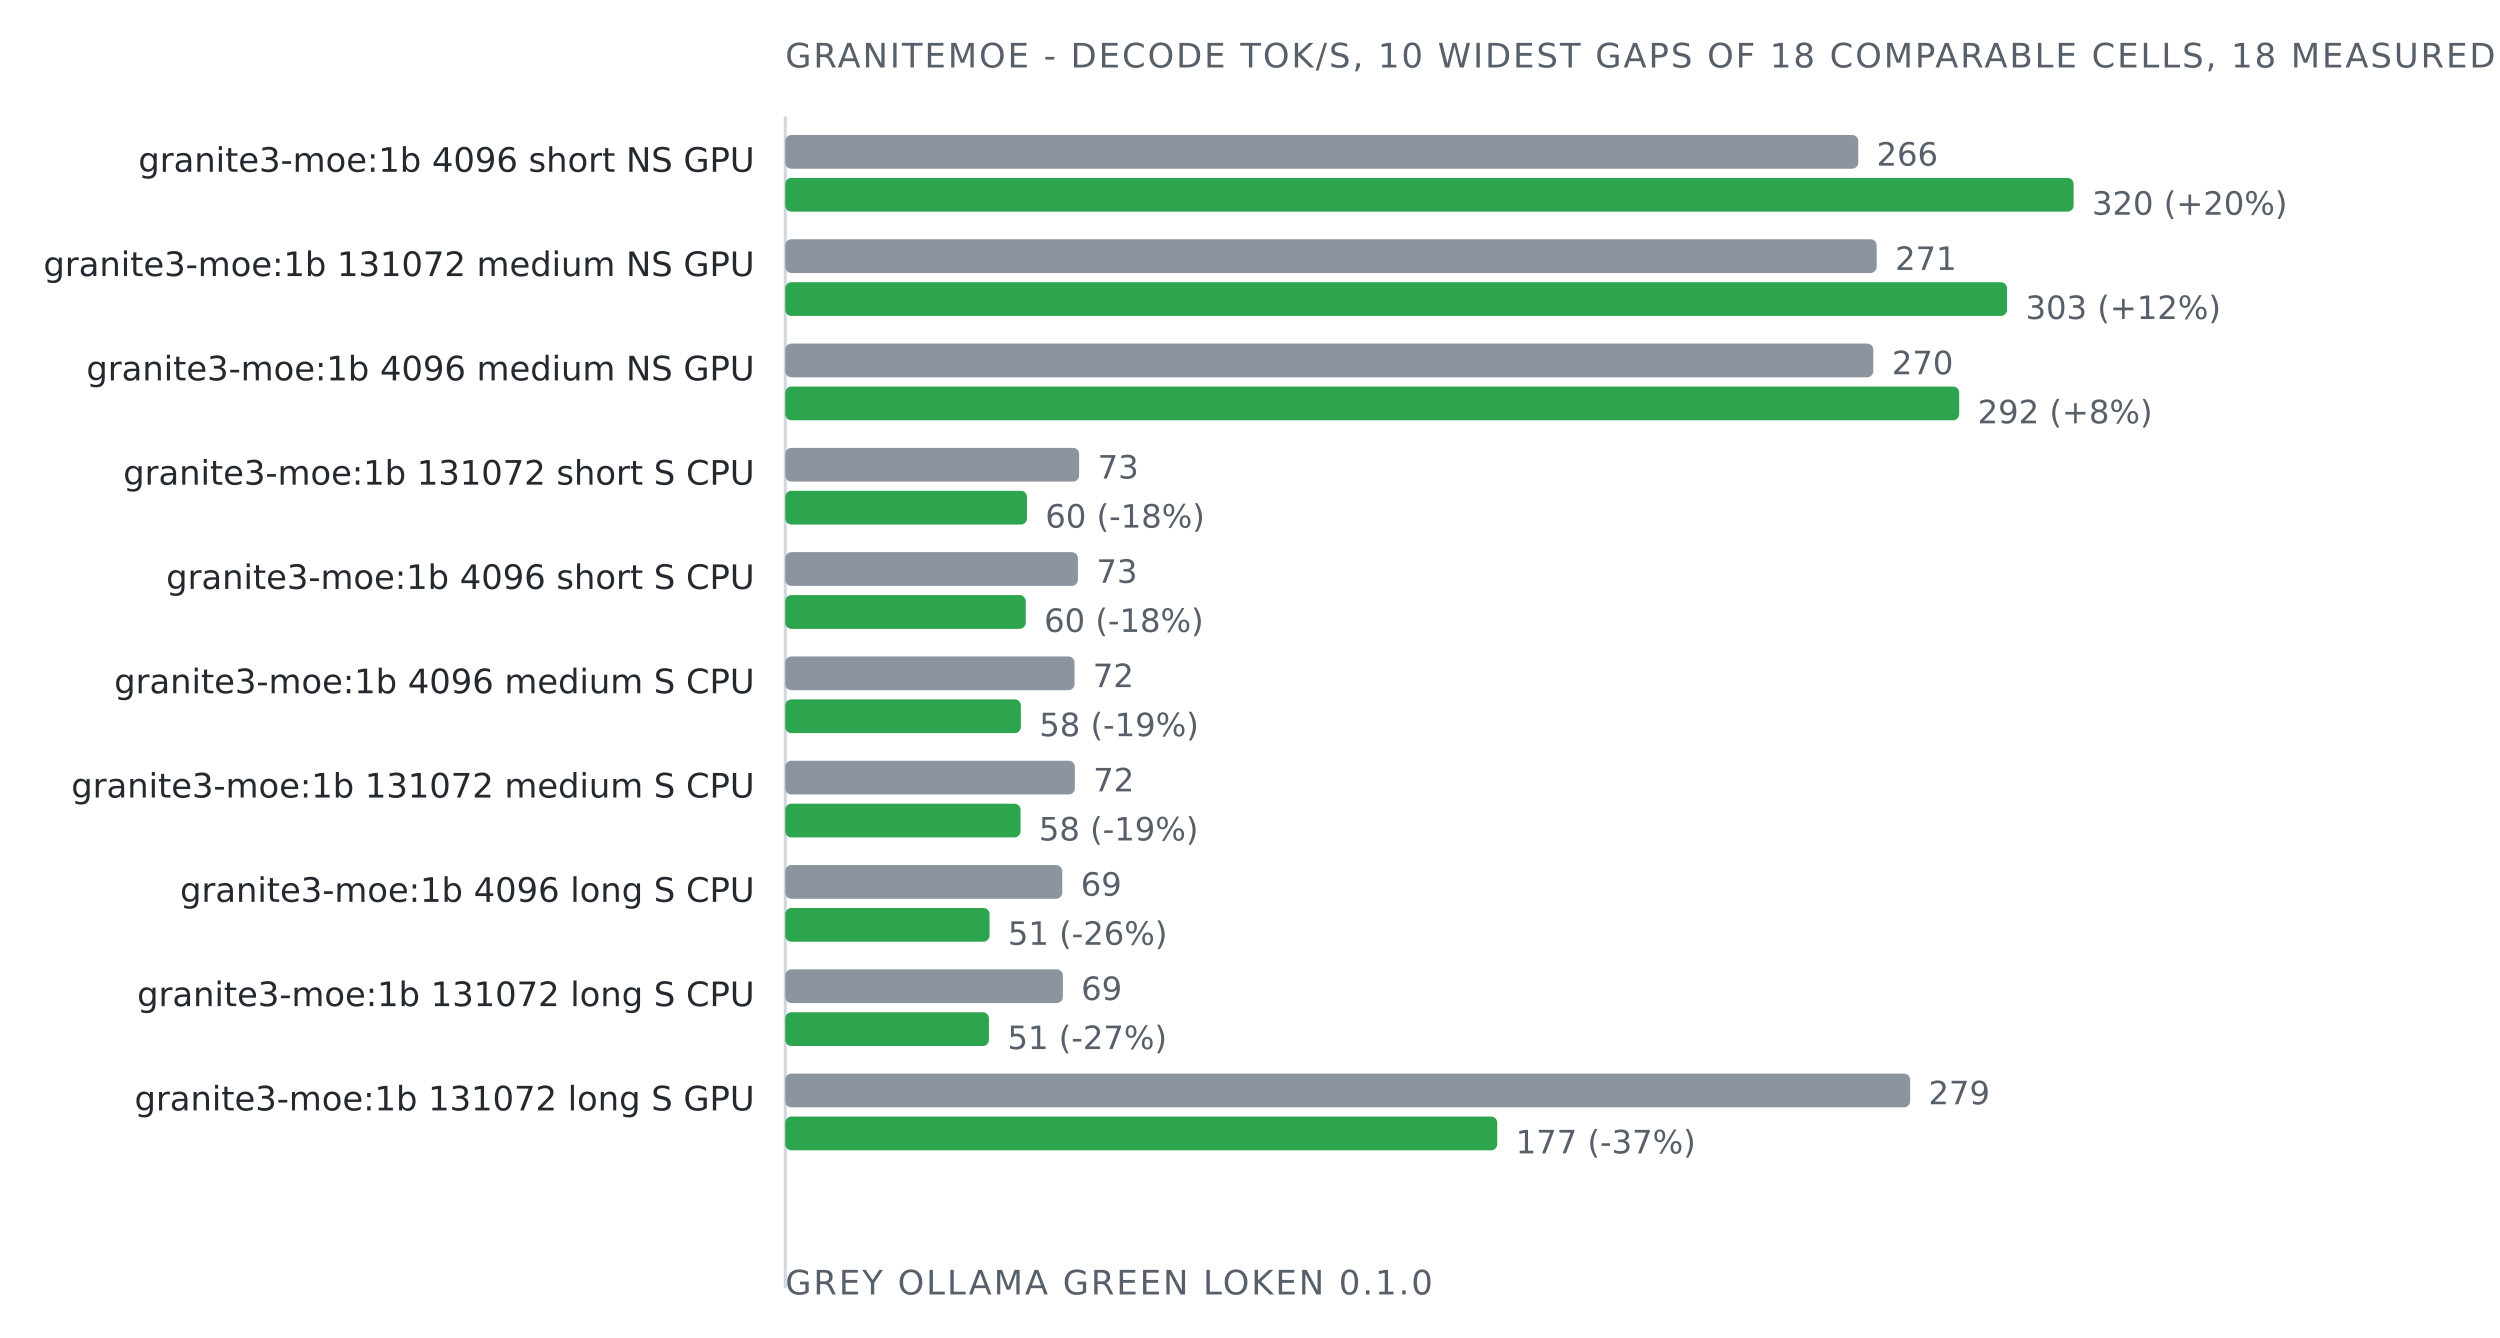
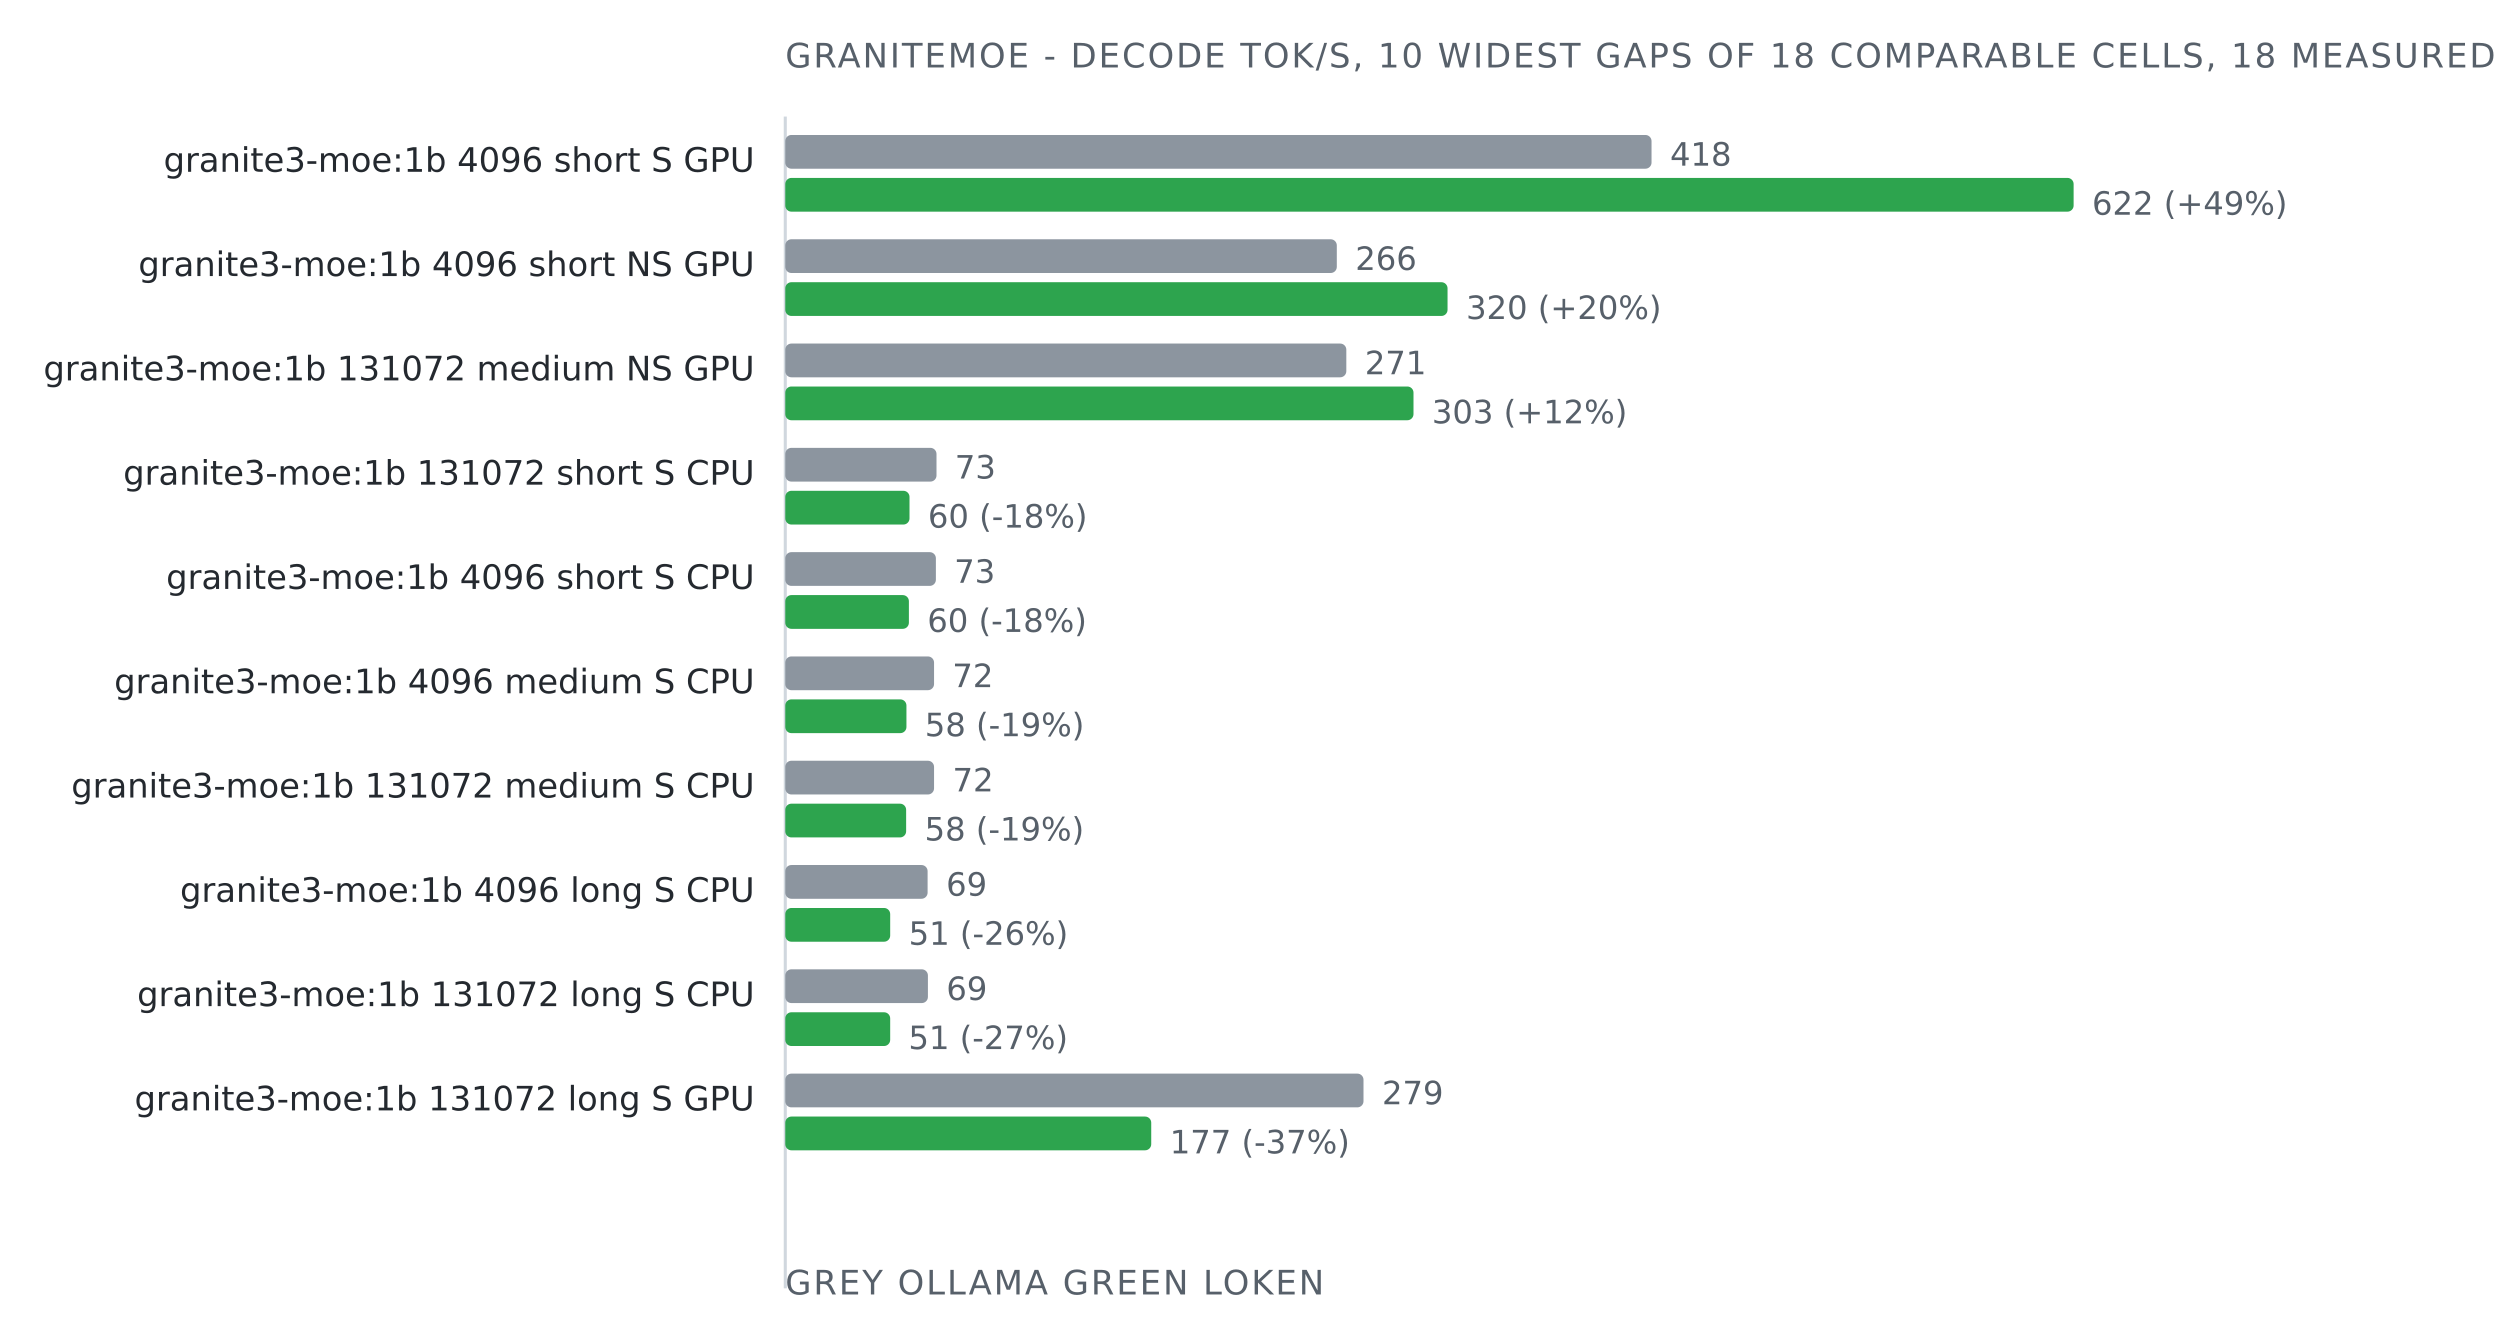
<svg xmlns="http://www.w3.org/2000/svg" width="815" height="436" viewBox="0 0 815 436" font-family="DejaVu Sans, Liberation Sans, Helvetica, Arial, sans-serif">
  <style>.t{fill:#57606a;font-size:10.5px}.m{fill:#24292f;font-size:11px}.h{fill:#57606a;font-size:11px;letter-spacing:.06em}.o{fill:#8c959f}.l{fill:#2da44e}.ax{stroke:#d0d7de;stroke-width:1}@media (prefers-color-scheme:dark){.t,.h{fill:#8b949e}.m{fill:#e6edf3}.o{fill:#6e7681}.l{fill:#3fb950}.ax{stroke:#30363d}}</style>
  <text class="h" x="256" y="22">GRANITEMOE - DECODE TOK/S, 10 WIDEST GAPS OF 18 COMPARABLE CELLS, 18 MEASURED</text>
  <line class="ax" x1="256" y1="38" x2="256" y2="420" />
-   <text class="m" x="246" y="56" text-anchor="end">granite3-moe:1b 4096 short NS GPU</text>
-   <rect class="o" x="256" y="44" width="349.8" height="11" rx="2" />
+   <text class="m" x="246" y="56" text-anchor="end">granite3-moe:1b 4096 short S GPU</text>
+   <rect class="o" x="256" y="44" width="282.4" height="11" rx="2" />
  <rect class="l" x="256" y="58" width="420.0" height="11" rx="2" />
-   <text class="t" x="611.759" y="54">266</text>
-   <text class="t" x="682.0" y="70">320  (+20%)</text>
-   <text class="m" x="246" y="90" text-anchor="end">granite3-moe:1b 131072 medium NS GPU</text>
-   <rect class="o" x="256" y="78" width="355.8" height="11" rx="2" />
-   <rect class="l" x="256" y="92" width="398.3" height="11" rx="2" />
-   <text class="t" x="617.799" y="88">271</text>
-   <text class="t" x="660.337" y="104">303  (+12%)</text>
-   <text class="m" x="246" y="124" text-anchor="end">granite3-moe:1b 4096 medium NS GPU</text>
-   <rect class="o" x="256" y="112" width="354.7" height="11" rx="2" />
-   <rect class="l" x="256" y="126" width="382.7" height="11" rx="2" />
-   <text class="t" x="616.748" y="122">270</text>
-   <text class="t" x="644.713" y="138">292  (+8%)</text>
+   <text class="t" x="544.43" y="54">418</text>
+   <text class="t" x="682.0" y="70">622  (+49%)</text>
+   <text class="m" x="246" y="90" text-anchor="end">granite3-moe:1b 4096 short NS GPU</text>
+   <rect class="o" x="256" y="78" width="179.8" height="11" rx="2" />
+   <rect class="l" x="256" y="92" width="215.9" height="11" rx="2" />
+   <text class="t" x="441.826" y="88">266</text>
+   <text class="t" x="477.94" y="104">320  (+20%)</text>
+   <text class="m" x="246" y="124" text-anchor="end">granite3-moe:1b 131072 medium NS GPU</text>
+   <rect class="o" x="256" y="112" width="182.9" height="11" rx="2" />
+   <rect class="l" x="256" y="126" width="204.8" height="11" rx="2" />
+   <text class="t" x="444.932" y="122">271</text>
+   <text class="t" x="466.802" y="138">303  (+12%)</text>
  <text class="m" x="246" y="158" text-anchor="end">granite3-moe:1b 131072 short S CPU</text>
-   <rect class="o" x="256" y="146" width="95.8" height="11" rx="2" />
-   <rect class="l" x="256" y="160" width="78.8" height="11" rx="2" />
-   <text class="t" x="357.842" y="156">73</text>
-   <text class="t" x="340.775" y="172">60  (-18%)</text>
+   <rect class="o" x="256" y="146" width="49.3" height="11" rx="2" />
+   <rect class="l" x="256" y="160" width="40.5" height="11" rx="2" />
+   <text class="t" x="311.277" y="156">73</text>
+   <text class="t" x="302.501" y="172">60  (-18%)</text>
  <text class="m" x="246" y="192" text-anchor="end">granite3-moe:1b 4096 short S CPU</text>
-   <rect class="o" x="256" y="180" width="95.4" height="11" rx="2" />
-   <rect class="l" x="256" y="194" width="78.4" height="11" rx="2" />
-   <text class="t" x="357.449" y="190">73</text>
-   <text class="t" x="340.381" y="206">60  (-18%)</text>
+   <rect class="o" x="256" y="180" width="49.1" height="11" rx="2" />
+   <rect class="l" x="256" y="194" width="40.3" height="11" rx="2" />
+   <text class="t" x="311.074" y="190">73</text>
+   <text class="t" x="302.299" y="206">60  (-18%)</text>
  <text class="m" x="246" y="226" text-anchor="end">granite3-moe:1b 4096 medium S CPU</text>
-   <rect class="o" x="256" y="214" width="94.3" height="11" rx="2" />
-   <rect class="l" x="256" y="228" width="76.8" height="11" rx="2" />
-   <text class="t" x="356.267" y="224">72</text>
-   <text class="t" x="338.805" y="240">58  (-19%)</text>
+   <rect class="o" x="256" y="214" width="48.5" height="11" rx="2" />
+   <rect class="l" x="256" y="228" width="39.5" height="11" rx="2" />
+   <text class="t" x="310.467" y="224">72</text>
+   <text class="t" x="301.489" y="240">58  (-19%)</text>
  <text class="m" x="246" y="260" text-anchor="end">granite3-moe:1b 131072 medium S CPU</text>
-   <rect class="o" x="256" y="248" width="94.4" height="11" rx="2" />
-   <rect class="l" x="256" y="262" width="76.7" height="11" rx="2" />
-   <text class="t" x="356.398" y="258">72</text>
-   <text class="t" x="338.674" y="274">58  (-19%)</text>
+   <rect class="o" x="256" y="248" width="48.5" height="11" rx="2" />
+   <rect class="l" x="256" y="262" width="39.4" height="11" rx="2" />
+   <text class="t" x="310.534" y="258">72</text>
+   <text class="t" x="301.421" y="274">58  (-19%)</text>
  <text class="m" x="246" y="294" text-anchor="end">granite3-moe:1b 4096 long S CPU</text>
-   <rect class="o" x="256" y="282" width="90.3" height="11" rx="2" />
-   <rect class="l" x="256" y="296" width="66.6" height="11" rx="2" />
-   <text class="t" x="352.328" y="292">69</text>
-   <text class="t" x="328.565" y="308">51  (-26%)</text>
+   <rect class="o" x="256" y="282" width="46.4" height="11" rx="2" />
+   <rect class="l" x="256" y="296" width="34.2" height="11" rx="2" />
+   <text class="t" x="308.442" y="292">69</text>
+   <text class="t" x="296.224" y="308">51  (-26%)</text>
  <text class="m" x="246" y="328" text-anchor="end">granite3-moe:1b 131072 long S CPU</text>
-   <rect class="o" x="256" y="316" width="90.5" height="11" rx="2" />
-   <rect class="l" x="256" y="330" width="66.4" height="11" rx="2" />
-   <text class="t" x="352.46" y="326">69</text>
-   <text class="t" x="328.433" y="342">51  (-27%)</text>
+   <rect class="o" x="256" y="316" width="46.5" height="11" rx="2" />
+   <rect class="l" x="256" y="330" width="34.2" height="11" rx="2" />
+   <text class="t" x="308.509" y="326">69</text>
+   <text class="t" x="296.156" y="342">51  (-27%)</text>
  <text class="m" x="246" y="362" text-anchor="end">granite3-moe:1b 131072 long S GPU</text>
-   <rect class="o" x="256" y="350" width="366.7" height="11" rx="2" />
-   <rect class="l" x="256" y="364" width="232.1" height="11" rx="2" />
-   <text class="t" x="628.696" y="360">279</text>
-   <text class="t" x="494.123" y="376">177  (-37%)</text>
-   <text class="h" x="256" y="422">GREY OLLAMA   GREEN LOKEN 0.1.0</text>
+   <rect class="o" x="256" y="350" width="188.5" height="11" rx="2" />
+   <rect class="l" x="256" y="364" width="119.3" height="11" rx="2" />
+   <text class="t" x="450.534" y="360">279</text>
+   <text class="t" x="381.344" y="376">177  (-37%)</text>
+   <text class="h" x="256" y="422">GREY OLLAMA   GREEN LOKEN</text>
</svg>
